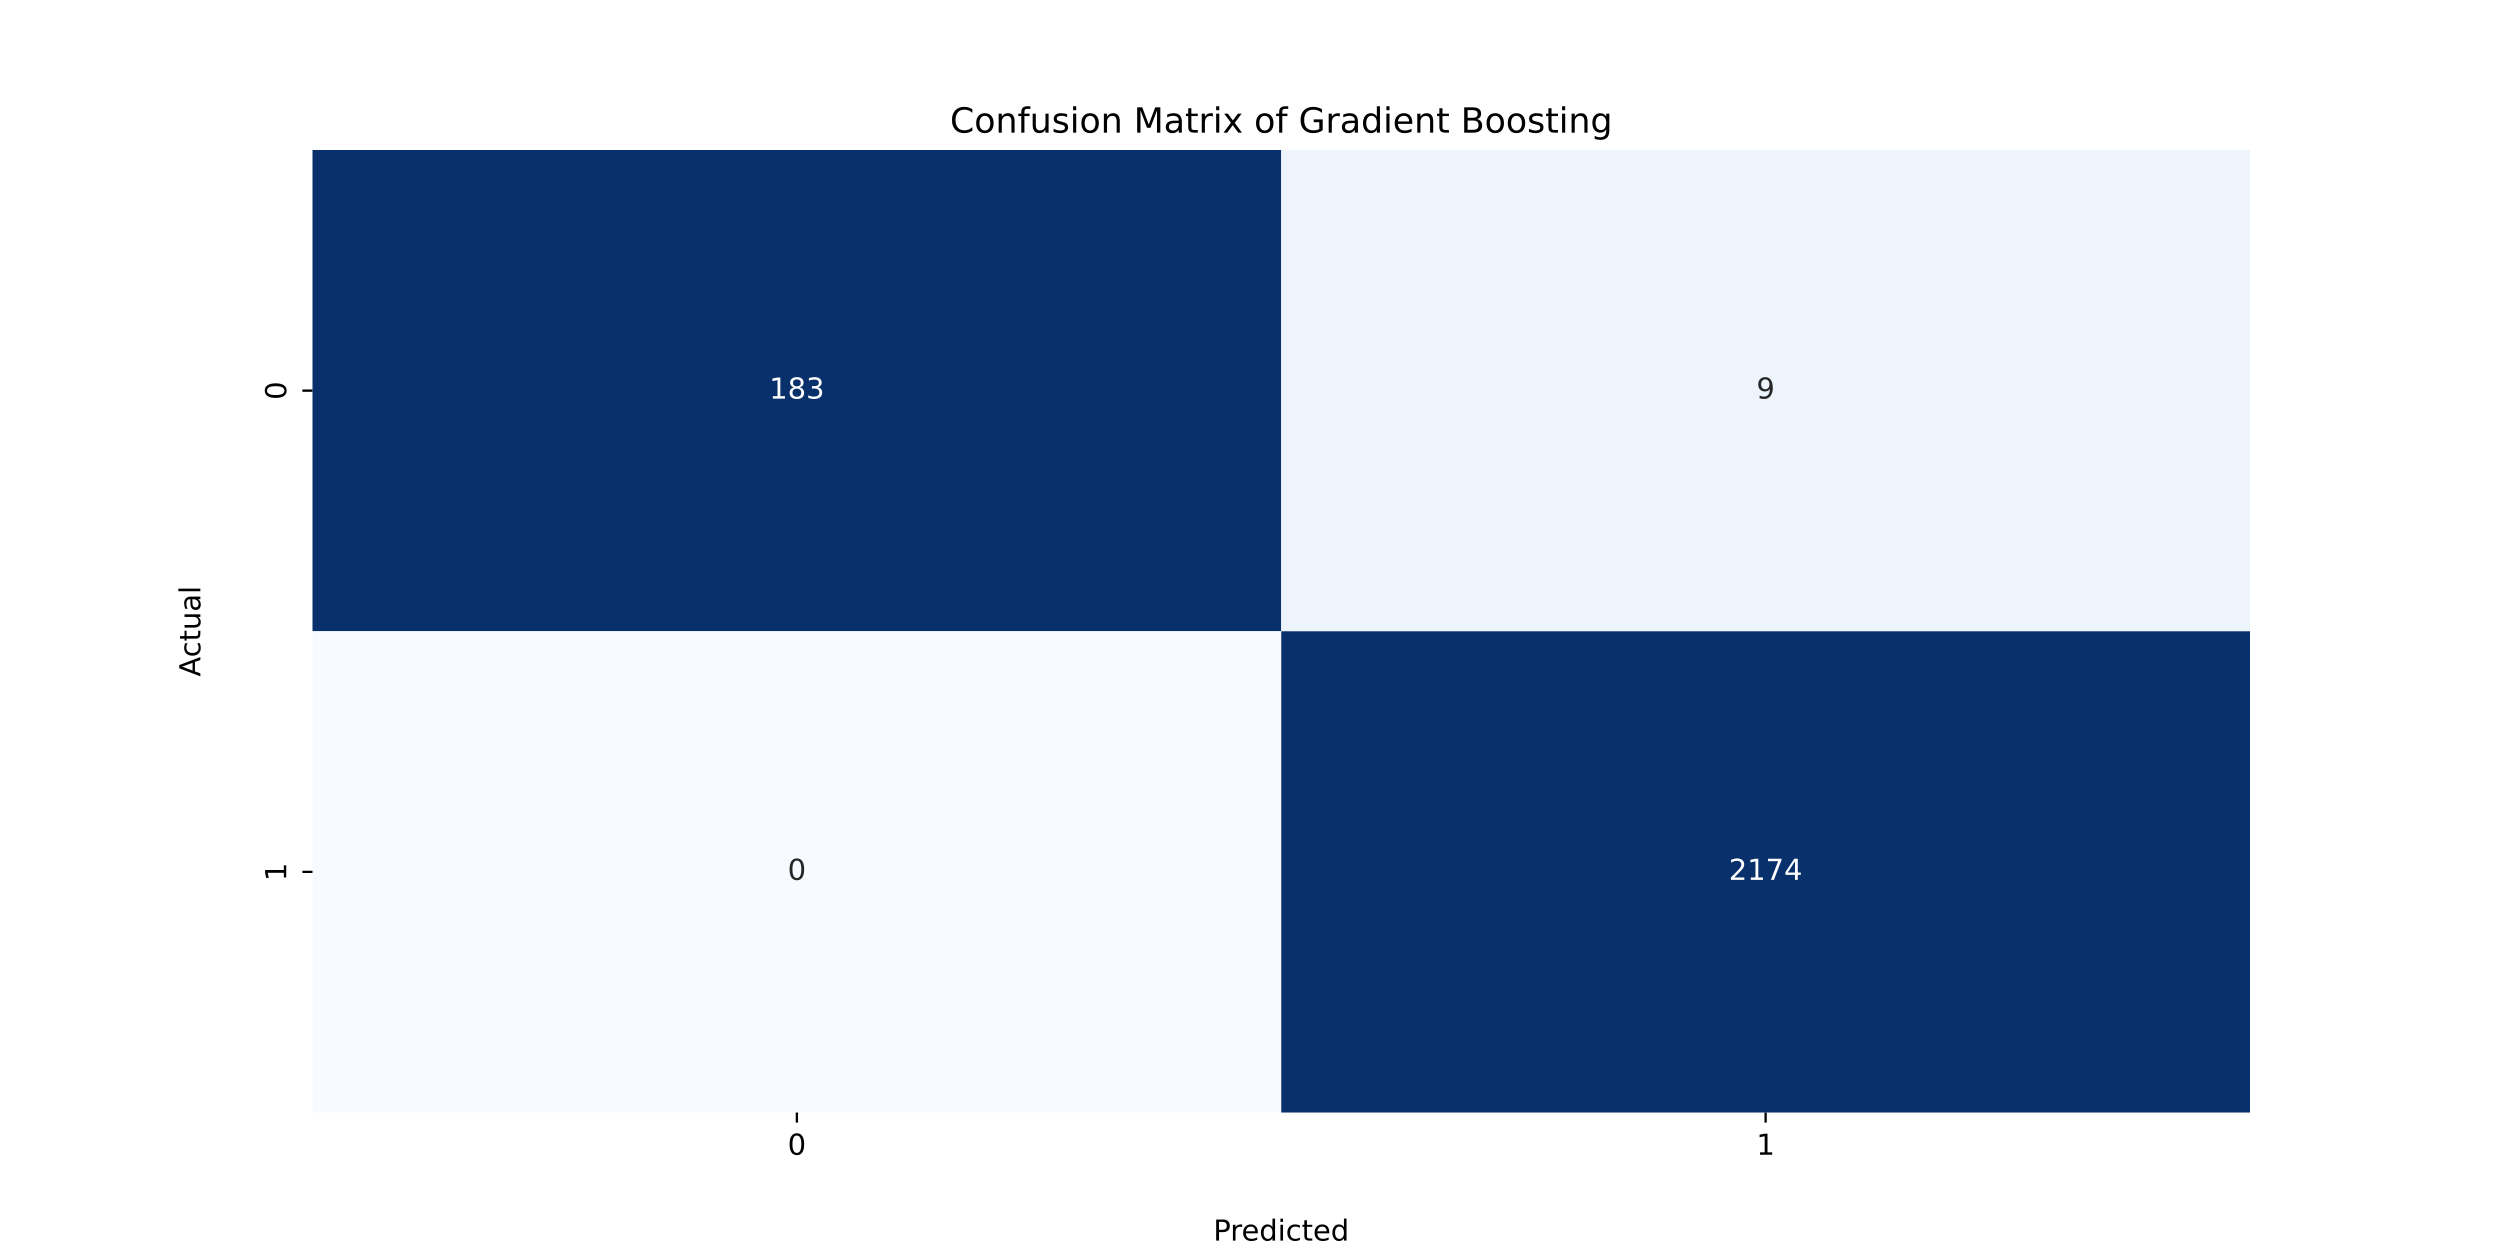
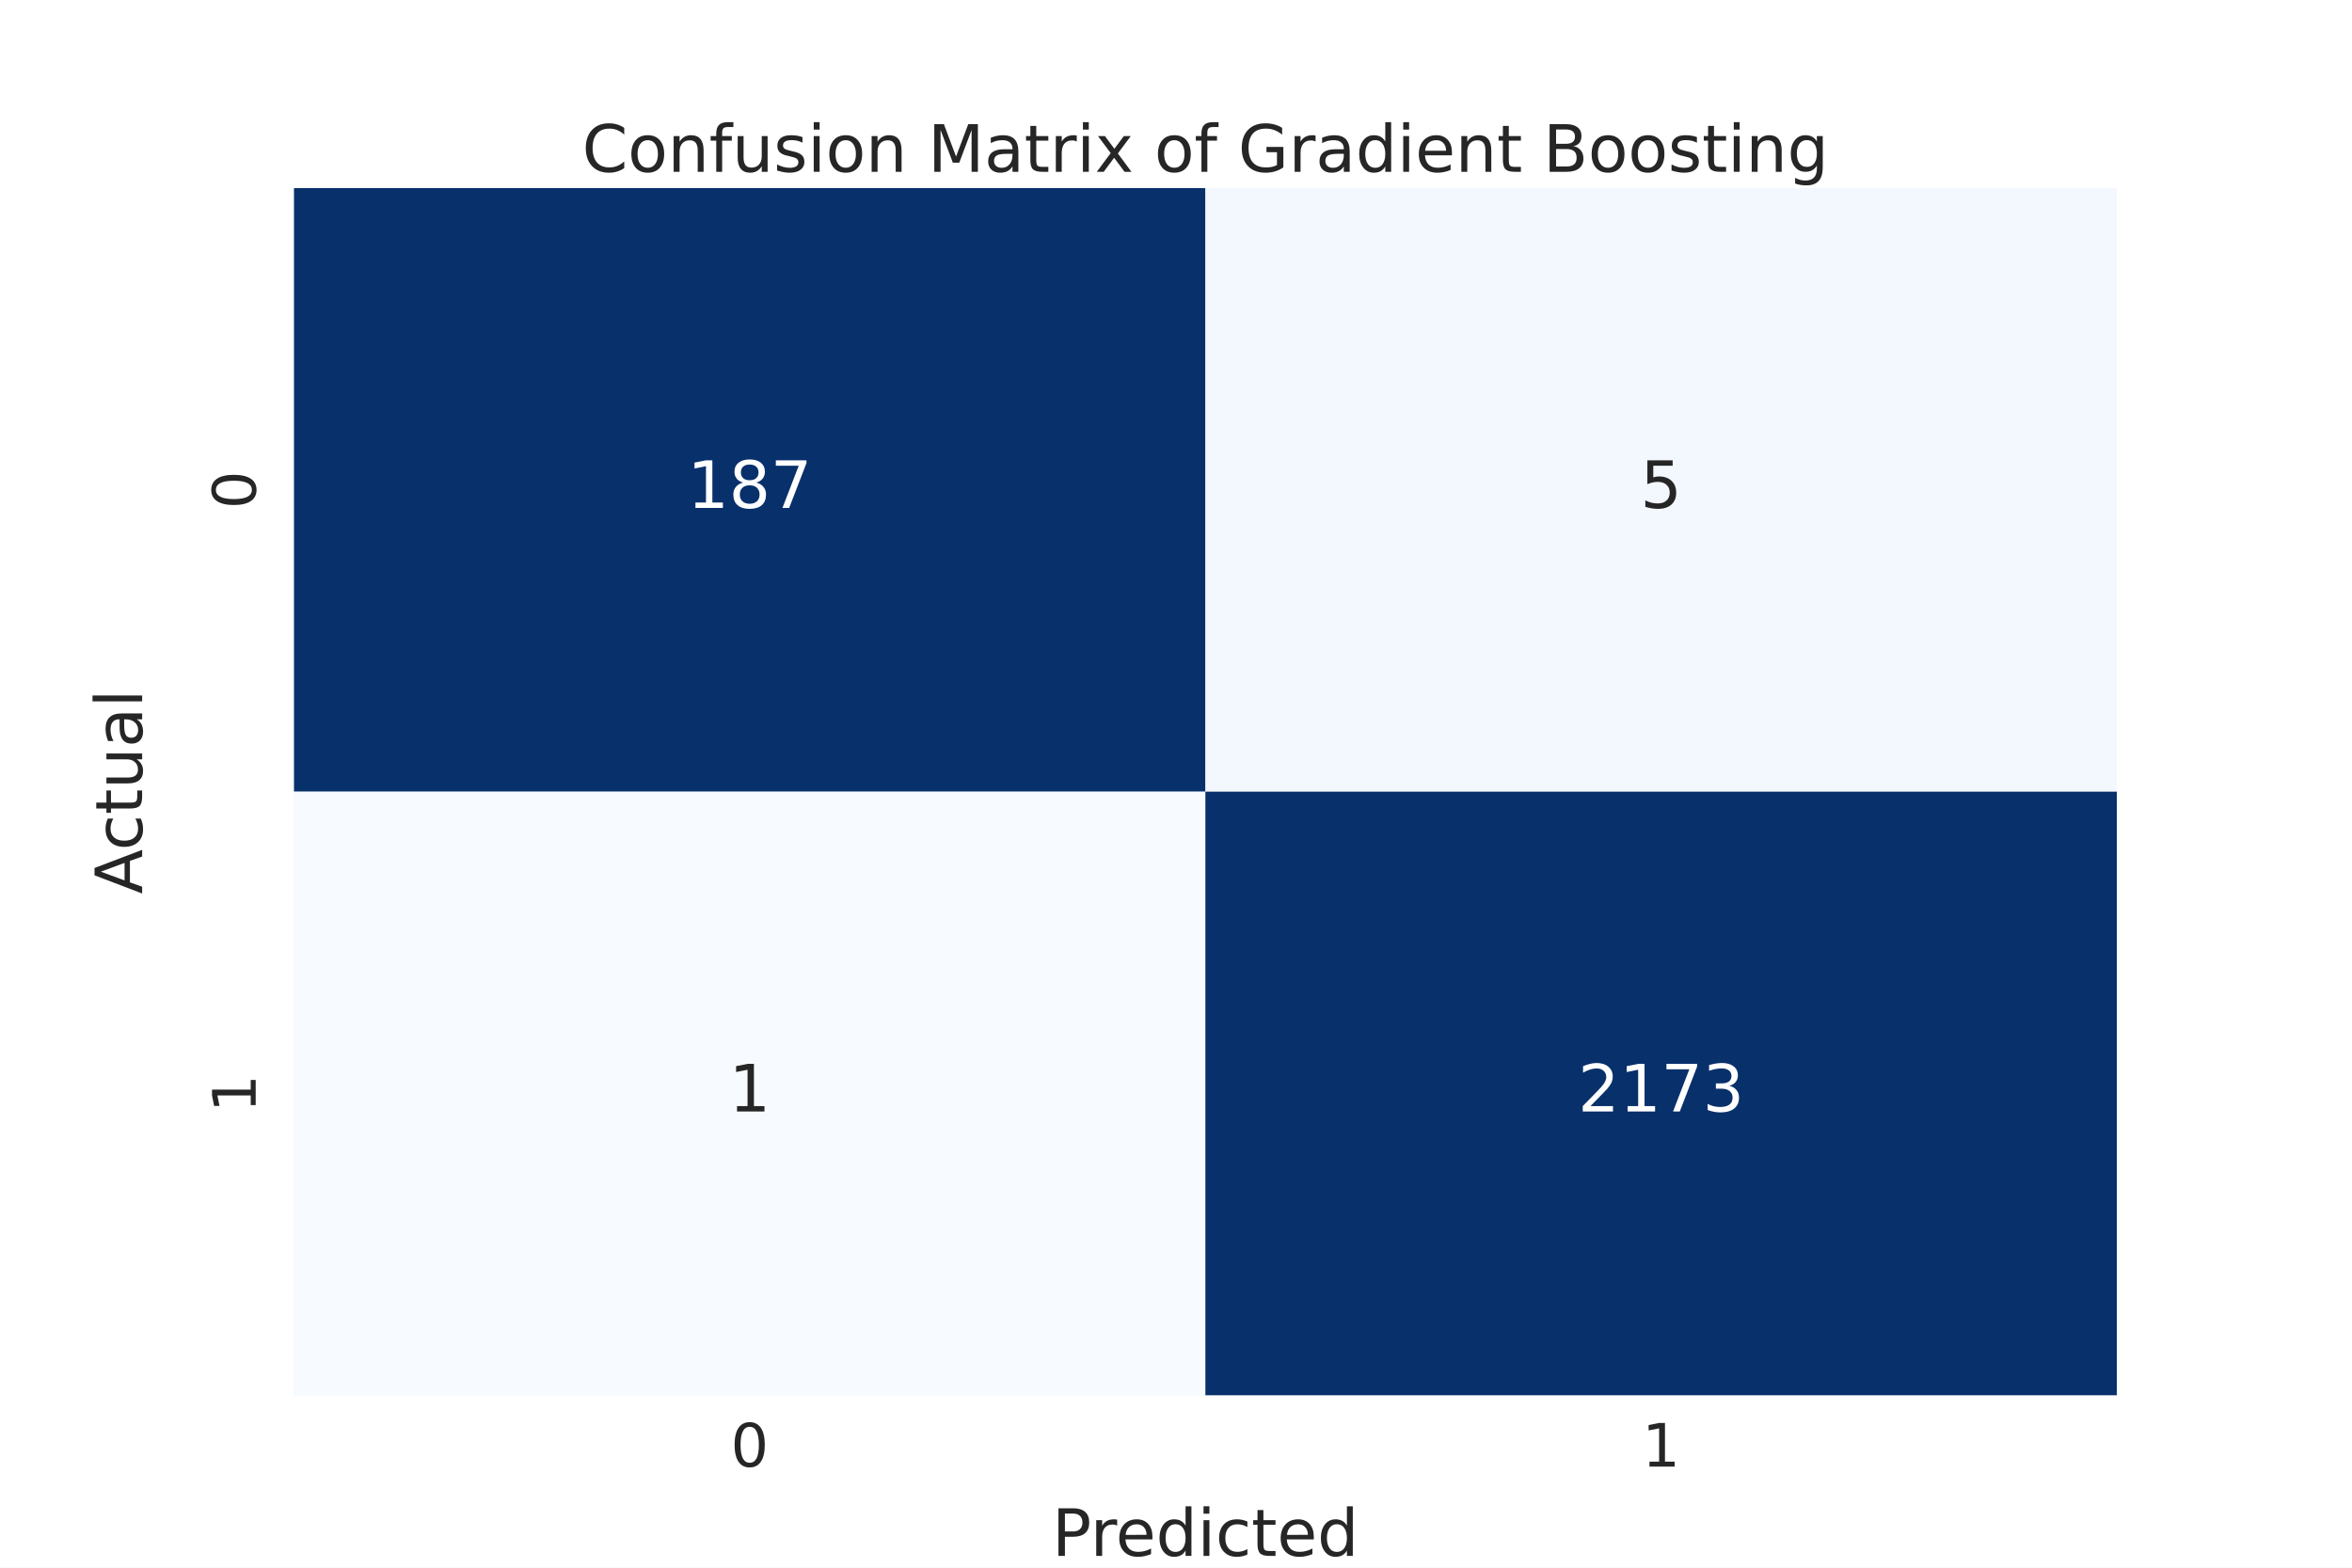
- <svg xmlns="http://www.w3.org/2000/svg" xmlns:xlink="http://www.w3.org/1999/xlink" width="864pt" height="432pt" viewBox="0 0 864 432" version="1.1">
+ <svg xmlns="http://www.w3.org/2000/svg" xmlns:xlink="http://www.w3.org/1999/xlink" width="864pt" height="576pt" viewBox="0 0 864 576" version="1.1">
  <defs>
    <style type="text/css">*{stroke-linejoin: round; stroke-linecap: butt}</style>
  </defs>
  <g id="figure_1">
    <g id="patch_1">
-       <path d="M 0 432  L 864 432  L 864 0  L 0 0  z " style="fill: #ffffff" />
+       <path d="M 0 576  L 864 576  L 864 0  L 0 0  z " style="fill: #ffffff" />
    </g>
    <g id="axes_1">
      <g id="patch_2">
-         <path d="M 108 384.48  L 777.6 384.48  L 777.6 51.84  L 108 51.84  z " style="fill: #ffffff" />
-       </g>
-       <g id="QuadMesh_1">
-         <path d="M 108 51.84  L 442.8 51.84  L 442.8 218.16  L 108 218.16  L 108 51.84  " clip-path="url(#pb3a75348c5)" style="fill: #08306b" />
-         <path d="M 442.8 51.84  L 777.6 51.84  L 777.6 218.16  L 442.8 218.16  L 442.8 51.84  " clip-path="url(#pb3a75348c5)" style="fill: #edf4fc" />
-         <path d="M 108 218.16  L 442.8 218.16  L 442.8 384.48  L 108 384.48  L 108 218.16  " clip-path="url(#pb3a75348c5)" style="fill: #f7fbff" />
-         <path d="M 442.8 218.16  L 777.6 218.16  L 777.6 384.48  L 442.8 384.48  L 442.8 218.16  " clip-path="url(#pb3a75348c5)" style="fill: #08306b" />
+         <path d="M 108 512.64  L 777.6 512.64  L 777.6 69.12  L 108 69.12  z " style="fill: #eaeaf2" />
      </g>
      <g id="matplotlib.axis_1">
        <g id="xtick_1">
-           <g id="line2d_1">
-             <defs>
-               <path id="m1bb0eeb549" d="M 0 0  L 0 3.5  " style="stroke: #000000; stroke-width: 0.8" />
-             </defs>
-             <g>
-               <use xlink:href="#m1bb0eeb549" x="275.4" y="384.48" style="stroke: #000000; stroke-width: 0.8" />
-             </g>
-           </g>
          <g id="text_1">
-             <g transform="translate(272.2188 399.0784) scale(0.1 -0.1)">
+             <g style="fill: #262626" transform="translate(268.4013 538.8566) scale(0.22 -0.22)">
              <defs>
                <path id="DejaVuSans-30" d="M 2034 4250  Q 1547 4250 1301 3770  Q 1056 3291 1056 2328  Q 1056 1369 1301 889  Q 1547 409 2034 409  Q 2525 409 2770 889  Q 3016 1369 3016 2328  Q 3016 3291 2770 3770  Q 2525 4250 2034 4250  z M 2034 4750  Q 2819 4750 3233 4129  Q 3647 3509 3647 2328  Q 3647 1150 3233 529  Q 2819 -91 2034 -91  Q 1250 -91 836 529  Q 422 1150 422 2328  Q 422 3509 836 4129  Q 1250 4750 2034 4750  z " transform="scale(0.015625)" />
              </defs>
              <use xlink:href="#DejaVuSans-30" />
            </g>
          </g>
        </g>
        <g id="xtick_2">
-           <g id="line2d_2">
-             <g>
-               <use xlink:href="#m1bb0eeb549" x="610.2" y="384.48" style="stroke: #000000; stroke-width: 0.8" />
-             </g>
-           </g>
          <g id="text_2">
-             <g transform="translate(607.0187 399.0784) scale(0.1 -0.1)">
+             <g style="fill: #262626" transform="translate(603.2012 538.8566) scale(0.22 -0.22)">
              <defs>
                <path id="DejaVuSans-31" d="M 794 531  L 1825 531  L 1825 4091  L 703 3866  L 703 4441  L 1819 4666  L 2450 4666  L 2450 531  L 3481 531  L 3481 0  L 794 0  L 794 531  z " transform="scale(0.015625)" />
              </defs>
              <use xlink:href="#DejaVuSans-31" />
            </g>
          </g>
        </g>
        <g id="text_3">
-           <g transform="translate(419.3297 428.7566) scale(0.1 -0.1)">
+           <g style="fill: #262626" transform="translate(386.4712 571.6681) scale(0.24 -0.24)">
            <defs>
              <path id="DejaVuSans-50" d="M 1259 4147  L 1259 2394  L 2053 2394  Q 2494 2394 2734 2622  Q 2975 2850 2975 3272  Q 2975 3691 2734 3919  Q 2494 4147 2053 4147  L 1259 4147  z M 628 4666  L 2053 4666  Q 2838 4666 3239 4311  Q 3641 3956 3641 3272  Q 3641 2581 3239 2228  Q 2838 1875 2053 1875  L 1259 1875  L 1259 0  L 628 0  L 628 4666  z " transform="scale(0.015625)" />
              <path id="DejaVuSans-72" d="M 2631 2963  Q 2534 3019 2420 3045  Q 2306 3072 2169 3072  Q 1681 3072 1420 2755  Q 1159 2438 1159 1844  L 1159 0  L 581 0  L 581 3500  L 1159 3500  L 1159 2956  Q 1341 3275 1631 3429  Q 1922 3584 2338 3584  Q 2397 3584 2469 3576  Q 2541 3569 2628 3553  L 2631 2963  z " transform="scale(0.015625)" />
              <path id="DejaVuSans-65" d="M 3597 1894  L 3597 1613  L 953 1613  Q 991 1019 1311 708  Q 1631 397 2203 397  Q 2534 397 2845 478  Q 3156 559 3463 722  L 3463 178  Q 3153 47 2828 -22  Q 2503 -91 2169 -91  Q 1331 -91 842 396  Q 353 884 353 1716  Q 353 2575 817 3079  Q 1281 3584 2069 3584  Q 2775 3584 3186 3129  Q 3597 2675 3597 1894  z M 3022 2063  Q 3016 2534 2758 2815  Q 2500 3097 2075 3097  Q 1594 3097 1305 2825  Q 1016 2553 972 2059  L 3022 2063  z " transform="scale(0.015625)" />
              <path id="DejaVuSans-64" d="M 2906 2969  L 2906 4863  L 3481 4863  L 3481 0  L 2906 0  L 2906 525  Q 2725 213 2448 61  Q 2172 -91 1784 -91  Q 1150 -91 751 415  Q 353 922 353 1747  Q 353 2572 751 3078  Q 1150 3584 1784 3584  Q 2172 3584 2448 3432  Q 2725 3281 2906 2969  z M 947 1747  Q 947 1113 1208 752  Q 1469 391 1925 391  Q 2381 391 2643 752  Q 2906 1113 2906 1747  Q 2906 2381 2643 2742  Q 2381 3103 1925 3103  Q 1469 3103 1208 2742  Q 947 2381 947 1747  z " transform="scale(0.015625)" />
              <path id="DejaVuSans-69" d="M 603 3500  L 1178 3500  L 1178 0  L 603 0  L 603 3500  z M 603 4863  L 1178 4863  L 1178 4134  L 603 4134  L 603 4863  z " transform="scale(0.015625)" />
              <path id="DejaVuSans-63" d="M 3122 3366  L 3122 2828  Q 2878 2963 2633 3030  Q 2388 3097 2138 3097  Q 1578 3097 1268 2742  Q 959 2388 959 1747  Q 959 1106 1268 751  Q 1578 397 2138 397  Q 2388 397 2633 464  Q 2878 531 3122 666  L 3122 134  Q 2881 22 2623 -34  Q 2366 -91 2075 -91  Q 1284 -91 818 406  Q 353 903 353 1747  Q 353 2603 823 3093  Q 1294 3584 2113 3584  Q 2378 3584 2631 3529  Q 2884 3475 3122 3366  z " transform="scale(0.015625)" />
              <path id="DejaVuSans-74" d="M 1172 4494  L 1172 3500  L 2356 3500  L 2356 3053  L 1172 3053  L 1172 1153  Q 1172 725 1289 603  Q 1406 481 1766 481  L 2356 481  L 2356 0  L 1766 0  Q 1100 0 847 248  Q 594 497 594 1153  L 594 3053  L 172 3053  L 172 3500  L 594 3500  L 594 4494  L 1172 4494  z " transform="scale(0.015625)" />
            </defs>
            <use xlink:href="#DejaVuSans-50" />
            <use xlink:href="#DejaVuSans-72" x="58.553" />
            <use xlink:href="#DejaVuSans-65" x="97.416" />
            <use xlink:href="#DejaVuSans-64" x="158.939" />
            <use xlink:href="#DejaVuSans-69" x="222.416" />
            <use xlink:href="#DejaVuSans-63" x="250.199" />
            <use xlink:href="#DejaVuSans-74" x="305.18" />
            <use xlink:href="#DejaVuSans-65" x="344.389" />
            <use xlink:href="#DejaVuSans-64" x="405.912" />
          </g>
        </g>
      </g>
      <g id="matplotlib.axis_2">
        <g id="ytick_1">
-           <g id="line2d_3">
-             <defs>
-               <path id="mb697a24cdf" d="M 0 0  L -3.5 0  " style="stroke: #000000; stroke-width: 0.8" />
-             </defs>
-             <g>
-               <use xlink:href="#mb697a24cdf" x="108" y="135" style="stroke: #000000; stroke-width: 0.8" />
-             </g>
-           </g>
          <g id="text_4">
-             <g transform="translate(98.92031 138.1813) rotate(-90) scale(0.1 -0.1)">
+             <g style="fill: #262626" transform="translate(93.92469 186.9988) rotate(-90) scale(0.22 -0.22)">
              <use xlink:href="#DejaVuSans-30" />
            </g>
          </g>
        </g>
        <g id="ytick_2">
-           <g id="line2d_4">
-             <g>
-               <use xlink:href="#mb697a24cdf" x="108" y="301.32" style="stroke: #000000; stroke-width: 0.8" />
-             </g>
-           </g>
          <g id="text_5">
-             <g transform="translate(98.92031 304.5013) rotate(-90) scale(0.1 -0.1)">
+             <g style="fill: #262626" transform="translate(93.92469 408.7588) rotate(-90) scale(0.22 -0.22)">
              <use xlink:href="#DejaVuSans-31" />
            </g>
          </g>
        </g>
        <g id="text_6">
-           <g transform="translate(69.24219 233.8241) rotate(-90) scale(0.1 -0.1)">
+           <g style="fill: #262626" transform="translate(52.21688 328.4737) rotate(-90) scale(0.24 -0.24)">
            <defs>
              <path id="DejaVuSans-41" d="M 2188 4044  L 1331 1722  L 3047 1722  L 2188 4044  z M 1831 4666  L 2547 4666  L 4325 0  L 3669 0  L 3244 1197  L 1141 1197  L 716 0  L 50 0  L 1831 4666  z " transform="scale(0.015625)" />
              <path id="DejaVuSans-75" d="M 544 1381  L 544 3500  L 1119 3500  L 1119 1403  Q 1119 906 1312 657  Q 1506 409 1894 409  Q 2359 409 2629 706  Q 2900 1003 2900 1516  L 2900 3500  L 3475 3500  L 3475 0  L 2900 0  L 2900 538  Q 2691 219 2414 64  Q 2138 -91 1772 -91  Q 1169 -91 856 284  Q 544 659 544 1381  z M 1991 3584  L 1991 3584  z " transform="scale(0.015625)" />
              <path id="DejaVuSans-61" d="M 2194 1759  Q 1497 1759 1228 1600  Q 959 1441 959 1056  Q 959 750 1161 570  Q 1363 391 1709 391  Q 2188 391 2477 730  Q 2766 1069 2766 1631  L 2766 1759  L 2194 1759  z M 3341 1997  L 3341 0  L 2766 0  L 2766 531  Q 2569 213 2275 61  Q 1981 -91 1556 -91  Q 1019 -91 701 211  Q 384 513 384 1019  Q 384 1609 779 1909  Q 1175 2209 1959 2209  L 2766 2209  L 2766 2266  Q 2766 2663 2505 2880  Q 2244 3097 1772 3097  Q 1472 3097 1187 3025  Q 903 2953 641 2809  L 641 3341  Q 956 3463 1253 3523  Q 1550 3584 1831 3584  Q 2591 3584 2966 3190  Q 3341 2797 3341 1997  z " transform="scale(0.015625)" />
              <path id="DejaVuSans-6c" d="M 603 4863  L 1178 4863  L 1178 0  L 603 0  L 603 4863  z " transform="scale(0.015625)" />
            </defs>
            <use xlink:href="#DejaVuSans-41" />
            <use xlink:href="#DejaVuSans-63" x="66.658" />
            <use xlink:href="#DejaVuSans-74" x="121.639" />
            <use xlink:href="#DejaVuSans-75" x="160.848" />
            <use xlink:href="#DejaVuSans-61" x="224.227" />
            <use xlink:href="#DejaVuSans-6c" x="285.506" />
          </g>
        </g>
      </g>
+       <g id="QuadMesh_1">
+         <path d="M 108 69.12  L 442.8 69.12  L 442.8 290.88  L 108 290.88  L 108 69.12  " clip-path="url(#pe245a41bc7)" style="fill: #08306b" />
+         <path d="M 442.8 69.12  L 777.6 69.12  L 777.6 290.88  L 442.8 290.88  L 442.8 69.12  " clip-path="url(#pe245a41bc7)" style="fill: #f3f8fe" />
+         <path d="M 108 290.88  L 442.8 290.88  L 442.8 512.64  L 108 512.64  L 108 290.88  " clip-path="url(#pe245a41bc7)" style="fill: #f7fbff" />
+         <path d="M 442.8 290.88  L 777.6 290.88  L 777.6 512.64  L 442.8 512.64  L 442.8 290.88  " clip-path="url(#pe245a41bc7)" style="fill: #08306b" />
+       </g>
      <g id="text_7">
-         <g style="fill: #ffffff" transform="translate(265.8562 137.7594) scale(0.1 -0.1)">
+         <g style="fill: #ffffff" transform="translate(252.495 186.6225) scale(0.24 -0.24)">
          <defs>
            <path id="DejaVuSans-38" d="M 2034 2216  Q 1584 2216 1326 1975  Q 1069 1734 1069 1313  Q 1069 891 1326 650  Q 1584 409 2034 409  Q 2484 409 2743 651  Q 3003 894 3003 1313  Q 3003 1734 2745 1975  Q 2488 2216 2034 2216  z M 1403 2484  Q 997 2584 770 2862  Q 544 3141 544 3541  Q 544 4100 942 4425  Q 1341 4750 2034 4750  Q 2731 4750 3128 4425  Q 3525 4100 3525 3541  Q 3525 3141 3298 2862  Q 3072 2584 2669 2484  Q 3125 2378 3379 2068  Q 3634 1759 3634 1313  Q 3634 634 3220 271  Q 2806 -91 2034 -91  Q 1263 -91 848 271  Q 434 634 434 1313  Q 434 1759 690 2068  Q 947 2378 1403 2484  z M 1172 3481  Q 1172 3119 1398 2916  Q 1625 2713 2034 2713  Q 2441 2713 2670 2916  Q 2900 3119 2900 3481  Q 2900 3844 2670 4047  Q 2441 4250 2034 4250  Q 1625 4250 1398 4047  Q 1172 3844 1172 3481  z " transform="scale(0.015625)" />
-             <path id="DejaVuSans-33" d="M 2597 2516  Q 3050 2419 3304 2112  Q 3559 1806 3559 1356  Q 3559 666 3084 287  Q 2609 -91 1734 -91  Q 1441 -91 1130 -33  Q 819 25 488 141  L 488 750  Q 750 597 1062 519  Q 1375 441 1716 441  Q 2309 441 2620 675  Q 2931 909 2931 1356  Q 2931 1769 2642 2001  Q 2353 2234 1838 2234  L 1294 2234  L 1294 2753  L 1863 2753  Q 2328 2753 2575 2939  Q 2822 3125 2822 3475  Q 2822 3834 2567 4026  Q 2313 4219 1838 4219  Q 1578 4219 1281 4162  Q 984 4106 628 3988  L 628 4550  Q 988 4650 1302 4700  Q 1616 4750 1894 4750  Q 2613 4750 3031 4423  Q 3450 4097 3450 3541  Q 3450 3153 3228 2886  Q 3006 2619 2597 2516  z " transform="scale(0.015625)" />
+             <path id="DejaVuSans-37" d="M 525 4666  L 3525 4666  L 3525 4397  L 1831 0  L 1172 0  L 2766 4134  L 525 4134  L 525 4666  z " transform="scale(0.015625)" />
          </defs>
          <use xlink:href="#DejaVuSans-31" />
          <use xlink:href="#DejaVuSans-38" x="63.623" />
-           <use xlink:href="#DejaVuSans-33" x="127.246" />
+           <use xlink:href="#DejaVuSans-37" x="127.246" />
        </g>
      </g>
      <g id="text_8">
-         <g style="fill: #262626" transform="translate(607.0187 137.7594) scale(0.1 -0.1)">
+         <g style="fill: #262626" transform="translate(602.565 186.6225) scale(0.24 -0.24)">
          <defs>
-             <path id="DejaVuSans-39" d="M 703 97  L 703 672  Q 941 559 1184 500  Q 1428 441 1663 441  Q 2288 441 2617 861  Q 2947 1281 2994 2138  Q 2813 1869 2534 1725  Q 2256 1581 1919 1581  Q 1219 1581 811 2004  Q 403 2428 403 3163  Q 403 3881 828 4315  Q 1253 4750 1959 4750  Q 2769 4750 3195 4129  Q 3622 3509 3622 2328  Q 3622 1225 3098 567  Q 2575 -91 1691 -91  Q 1453 -91 1209 -44  Q 966 3 703 97  z M 1959 2075  Q 2384 2075 2632 2365  Q 2881 2656 2881 3163  Q 2881 3666 2632 3958  Q 2384 4250 1959 4250  Q 1534 4250 1286 3958  Q 1038 3666 1038 3163  Q 1038 2656 1286 2365  Q 1534 2075 1959 2075  z " transform="scale(0.015625)" />
+             <path id="DejaVuSans-35" d="M 691 4666  L 3169 4666  L 3169 4134  L 1269 4134  L 1269 2991  Q 1406 3038 1543 3061  Q 1681 3084 1819 3084  Q 2600 3084 3056 2656  Q 3513 2228 3513 1497  Q 3513 744 3044 326  Q 2575 -91 1722 -91  Q 1428 -91 1123 -41  Q 819 9 494 109  L 494 744  Q 775 591 1075 516  Q 1375 441 1709 441  Q 2250 441 2565 725  Q 2881 1009 2881 1497  Q 2881 1984 2565 2268  Q 2250 2553 1709 2553  Q 1456 2553 1204 2497  Q 953 2441 691 2322  L 691 4666  z " transform="scale(0.015625)" />
          </defs>
-           <use xlink:href="#DejaVuSans-39" />
+           <use xlink:href="#DejaVuSans-35" />
        </g>
      </g>
      <g id="text_9">
-         <g style="fill: #262626" transform="translate(272.2188 304.0794) scale(0.1 -0.1)">
-           <use xlink:href="#DejaVuSans-30" />
+         <g style="fill: #262626" transform="translate(267.765 408.3825) scale(0.24 -0.24)">
+           <use xlink:href="#DejaVuSans-31" />
        </g>
      </g>
      <g id="text_10">
-         <g style="fill: #ffffff" transform="translate(597.475 304.0794) scale(0.1 -0.1)">
+         <g style="fill: #ffffff" transform="translate(579.66 408.3825) scale(0.24 -0.24)">
          <defs>
            <path id="DejaVuSans-32" d="M 1228 531  L 3431 531  L 3431 0  L 469 0  L 469 531  Q 828 903 1448 1529  Q 2069 2156 2228 2338  Q 2531 2678 2651 2914  Q 2772 3150 2772 3378  Q 2772 3750 2511 3984  Q 2250 4219 1831 4219  Q 1534 4219 1204 4116  Q 875 4013 500 3803  L 500 4441  Q 881 4594 1212 4672  Q 1544 4750 1819 4750  Q 2544 4750 2975 4387  Q 3406 4025 3406 3419  Q 3406 3131 3298 2873  Q 3191 2616 2906 2266  Q 2828 2175 2409 1742  Q 1991 1309 1228 531  z " transform="scale(0.015625)" />
-             <path id="DejaVuSans-37" d="M 525 4666  L 3525 4666  L 3525 4397  L 1831 0  L 1172 0  L 2766 4134  L 525 4134  L 525 4666  z " transform="scale(0.015625)" />
-             <path id="DejaVuSans-34" d="M 2419 4116  L 825 1625  L 2419 1625  L 2419 4116  z M 2253 4666  L 3047 4666  L 3047 1625  L 3713 1625  L 3713 1100  L 3047 1100  L 3047 0  L 2419 0  L 2419 1100  L 313 1100  L 313 1709  L 2253 4666  z " transform="scale(0.015625)" />
+             <path id="DejaVuSans-33" d="M 2597 2516  Q 3050 2419 3304 2112  Q 3559 1806 3559 1356  Q 3559 666 3084 287  Q 2609 -91 1734 -91  Q 1441 -91 1130 -33  Q 819 25 488 141  L 488 750  Q 750 597 1062 519  Q 1375 441 1716 441  Q 2309 441 2620 675  Q 2931 909 2931 1356  Q 2931 1769 2642 2001  Q 2353 2234 1838 2234  L 1294 2234  L 1294 2753  L 1863 2753  Q 2328 2753 2575 2939  Q 2822 3125 2822 3475  Q 2822 3834 2567 4026  Q 2313 4219 1838 4219  Q 1578 4219 1281 4162  Q 984 4106 628 3988  L 628 4550  Q 988 4650 1302 4700  Q 1616 4750 1894 4750  Q 2613 4750 3031 4423  Q 3450 4097 3450 3541  Q 3450 3153 3228 2886  Q 3006 2619 2597 2516  z " transform="scale(0.015625)" />
          </defs>
          <use xlink:href="#DejaVuSans-32" />
          <use xlink:href="#DejaVuSans-31" x="63.623" />
          <use xlink:href="#DejaVuSans-37" x="127.246" />
-           <use xlink:href="#DejaVuSans-34" x="190.869" />
+           <use xlink:href="#DejaVuSans-33" x="190.869" />
        </g>
      </g>
      <g id="text_11">
-         <g transform="translate(328.3238 45.84) scale(0.12 -0.12)">
+         <g style="fill: #262626" transform="translate(213.8475 63.12) scale(0.24 -0.24)">
          <defs>
            <path id="DejaVuSans-43" d="M 4122 4306  L 4122 3641  Q 3803 3938 3442 4084  Q 3081 4231 2675 4231  Q 1875 4231 1450 3742  Q 1025 3253 1025 2328  Q 1025 1406 1450 917  Q 1875 428 2675 428  Q 3081 428 3442 575  Q 3803 722 4122 1019  L 4122 359  Q 3791 134 3420 21  Q 3050 -91 2638 -91  Q 1578 -91 968 557  Q 359 1206 359 2328  Q 359 3453 968 4101  Q 1578 4750 2638 4750  Q 3056 4750 3426 4639  Q 3797 4528 4122 4306  z " transform="scale(0.015625)" />
            <path id="DejaVuSans-6f" d="M 1959 3097  Q 1497 3097 1228 2736  Q 959 2375 959 1747  Q 959 1119 1226 758  Q 1494 397 1959 397  Q 2419 397 2687 759  Q 2956 1122 2956 1747  Q 2956 2369 2687 2733  Q 2419 3097 1959 3097  z M 1959 3584  Q 2709 3584 3137 3096  Q 3566 2609 3566 1747  Q 3566 888 3137 398  Q 2709 -91 1959 -91  Q 1206 -91 779 398  Q 353 888 353 1747  Q 353 2609 779 3096  Q 1206 3584 1959 3584  z " transform="scale(0.015625)" />
            <path id="DejaVuSans-6e" d="M 3513 2113  L 3513 0  L 2938 0  L 2938 2094  Q 2938 2591 2744 2837  Q 2550 3084 2163 3084  Q 1697 3084 1428 2787  Q 1159 2491 1159 1978  L 1159 0  L 581 0  L 581 3500  L 1159 3500  L 1159 2956  Q 1366 3272 1645 3428  Q 1925 3584 2291 3584  Q 2894 3584 3203 3211  Q 3513 2838 3513 2113  z " transform="scale(0.015625)" />
            <path id="DejaVuSans-66" d="M 2375 4863  L 2375 4384  L 1825 4384  Q 1516 4384 1395 4259  Q 1275 4134 1275 3809  L 1275 3500  L 2222 3500  L 2222 3053  L 1275 3053  L 1275 0  L 697 0  L 697 3053  L 147 3053  L 147 3500  L 697 3500  L 697 3744  Q 697 4328 969 4595  Q 1241 4863 1831 4863  L 2375 4863  z " transform="scale(0.015625)" />
            <path id="DejaVuSans-73" d="M 2834 3397  L 2834 2853  Q 2591 2978 2328 3040  Q 2066 3103 1784 3103  Q 1356 3103 1142 2972  Q 928 2841 928 2578  Q 928 2378 1081 2264  Q 1234 2150 1697 2047  L 1894 2003  Q 2506 1872 2764 1633  Q 3022 1394 3022 966  Q 3022 478 2636 193  Q 2250 -91 1575 -91  Q 1294 -91 989 -36  Q 684 19 347 128  L 347 722  Q 666 556 975 473  Q 1284 391 1588 391  Q 1994 391 2212 530  Q 2431 669 2431 922  Q 2431 1156 2273 1281  Q 2116 1406 1581 1522  L 1381 1569  Q 847 1681 609 1914  Q 372 2147 372 2553  Q 372 3047 722 3315  Q 1072 3584 1716 3584  Q 2034 3584 2315 3537  Q 2597 3491 2834 3397  z " transform="scale(0.015625)" />
            <path id="DejaVuSans-20" transform="scale(0.015625)" />
            <path id="DejaVuSans-4d" d="M 628 4666  L 1569 4666  L 2759 1491  L 3956 4666  L 4897 4666  L 4897 0  L 4281 0  L 4281 4097  L 3078 897  L 2444 897  L 1241 4097  L 1241 0  L 628 0  L 628 4666  z " transform="scale(0.015625)" />
            <path id="DejaVuSans-78" d="M 3513 3500  L 2247 1797  L 3578 0  L 2900 0  L 1881 1375  L 863 0  L 184 0  L 1544 1831  L 300 3500  L 978 3500  L 1906 2253  L 2834 3500  L 3513 3500  z " transform="scale(0.015625)" />
            <path id="DejaVuSans-47" d="M 3809 666  L 3809 1919  L 2778 1919  L 2778 2438  L 4434 2438  L 4434 434  Q 4069 175 3628 42  Q 3188 -91 2688 -91  Q 1594 -91 976 548  Q 359 1188 359 2328  Q 359 3472 976 4111  Q 1594 4750 2688 4750  Q 3144 4750 3555 4637  Q 3966 4525 4313 4306  L 4313 3634  Q 3963 3931 3569 4081  Q 3175 4231 2741 4231  Q 1884 4231 1454 3753  Q 1025 3275 1025 2328  Q 1025 1384 1454 906  Q 1884 428 2741 428  Q 3075 428 3337 486  Q 3600 544 3809 666  z " transform="scale(0.015625)" />
            <path id="DejaVuSans-42" d="M 1259 2228  L 1259 519  L 2272 519  Q 2781 519 3026 730  Q 3272 941 3272 1375  Q 3272 1813 3026 2020  Q 2781 2228 2272 2228  L 1259 2228  z M 1259 4147  L 1259 2741  L 2194 2741  Q 2656 2741 2882 2914  Q 3109 3088 3109 3444  Q 3109 3797 2882 3972  Q 2656 4147 2194 4147  L 1259 4147  z M 628 4666  L 2241 4666  Q 2963 4666 3353 4366  Q 3744 4066 3744 3513  Q 3744 3084 3544 2831  Q 3344 2578 2956 2516  Q 3422 2416 3680 2098  Q 3938 1781 3938 1306  Q 3938 681 3513 340  Q 3088 0 2303 0  L 628 0  L 628 4666  z " transform="scale(0.015625)" />
            <path id="DejaVuSans-67" d="M 2906 1791  Q 2906 2416 2648 2759  Q 2391 3103 1925 3103  Q 1463 3103 1205 2759  Q 947 2416 947 1791  Q 947 1169 1205 825  Q 1463 481 1925 481  Q 2391 481 2648 825  Q 2906 1169 2906 1791  z M 3481 434  Q 3481 -459 3084 -895  Q 2688 -1331 1869 -1331  Q 1566 -1331 1297 -1286  Q 1028 -1241 775 -1147  L 775 -588  Q 1028 -725 1275 -790  Q 1522 -856 1778 -856  Q 2344 -856 2625 -561  Q 2906 -266 2906 331  L 2906 616  Q 2728 306 2450 153  Q 2172 0 1784 0  Q 1141 0 747 490  Q 353 981 353 1791  Q 353 2603 747 3093  Q 1141 3584 1784 3584  Q 2172 3584 2450 3431  Q 2728 3278 2906 2969  L 2906 3500  L 3481 3500  L 3481 434  z " transform="scale(0.015625)" />
          </defs>
          <use xlink:href="#DejaVuSans-43" />
          <use xlink:href="#DejaVuSans-6f" x="69.824" />
          <use xlink:href="#DejaVuSans-6e" x="131.006" />
          <use xlink:href="#DejaVuSans-66" x="194.385" />
          <use xlink:href="#DejaVuSans-75" x="229.59" />
          <use xlink:href="#DejaVuSans-73" x="292.969" />
          <use xlink:href="#DejaVuSans-69" x="345.068" />
          <use xlink:href="#DejaVuSans-6f" x="372.852" />
          <use xlink:href="#DejaVuSans-6e" x="434.033" />
          <use xlink:href="#DejaVuSans-20" x="497.412" />
          <use xlink:href="#DejaVuSans-4d" x="529.199" />
          <use xlink:href="#DejaVuSans-61" x="615.479" />
          <use xlink:href="#DejaVuSans-74" x="676.758" />
          <use xlink:href="#DejaVuSans-72" x="715.967" />
          <use xlink:href="#DejaVuSans-69" x="757.08" />
          <use xlink:href="#DejaVuSans-78" x="784.863" />
          <use xlink:href="#DejaVuSans-20" x="844.043" />
          <use xlink:href="#DejaVuSans-6f" x="875.83" />
          <use xlink:href="#DejaVuSans-66" x="937.012" />
          <use xlink:href="#DejaVuSans-20" x="972.217" />
          <use xlink:href="#DejaVuSans-47" x="1004.004" />
          <use xlink:href="#DejaVuSans-72" x="1081.494" />
          <use xlink:href="#DejaVuSans-61" x="1122.607" />
          <use xlink:href="#DejaVuSans-64" x="1183.887" />
          <use xlink:href="#DejaVuSans-69" x="1247.363" />
          <use xlink:href="#DejaVuSans-65" x="1275.146" />
          <use xlink:href="#DejaVuSans-6e" x="1336.67" />
          <use xlink:href="#DejaVuSans-74" x="1400.049" />
          <use xlink:href="#DejaVuSans-20" x="1439.258" />
          <use xlink:href="#DejaVuSans-42" x="1471.045" />
          <use xlink:href="#DejaVuSans-6f" x="1539.648" />
          <use xlink:href="#DejaVuSans-6f" x="1600.83" />
          <use xlink:href="#DejaVuSans-73" x="1662.012" />
          <use xlink:href="#DejaVuSans-74" x="1714.111" />
          <use xlink:href="#DejaVuSans-69" x="1753.32" />
          <use xlink:href="#DejaVuSans-6e" x="1781.104" />
          <use xlink:href="#DejaVuSans-67" x="1844.482" />
        </g>
      </g>
    </g>
  </g>
  <defs>
-     <clipPath id="pb3a75348c5">
-       <rect x="108" y="51.84" width="669.6" height="332.64" />
+     <clipPath id="pe245a41bc7">
+       <rect x="108" y="69.12" width="669.6" height="443.52" />
    </clipPath>
  </defs>
</svg>
